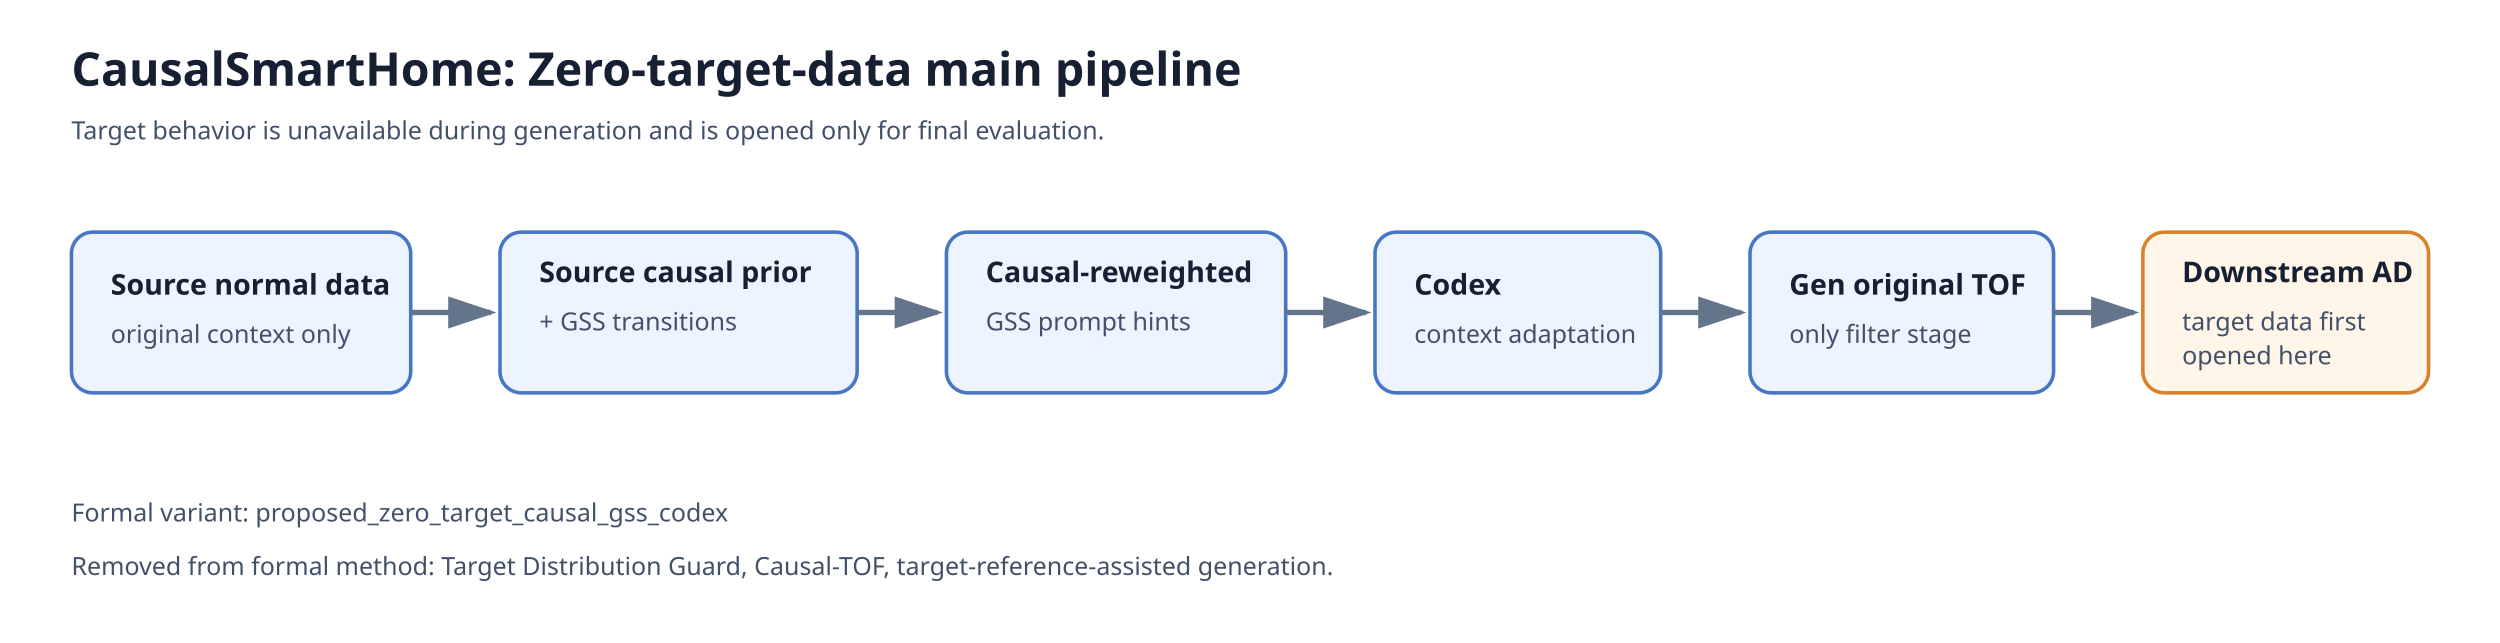
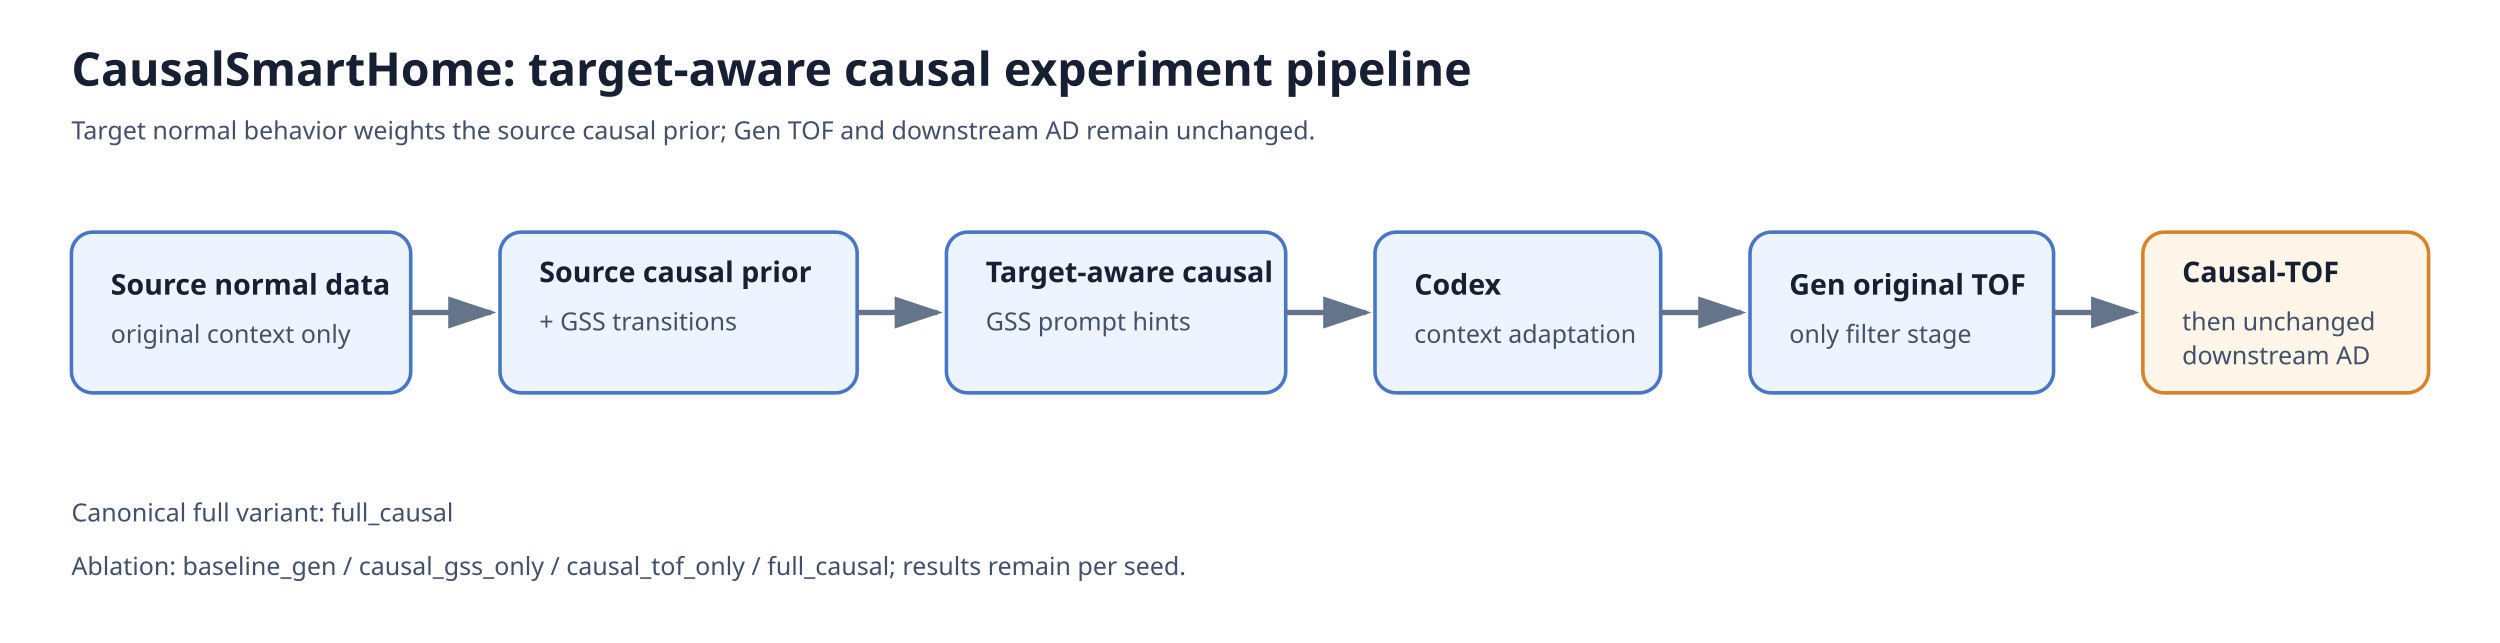
<svg xmlns="http://www.w3.org/2000/svg" width="1400" height="360" viewBox="0 0 1400 360">
  <style>
    .title{font:700 26px sans-serif;fill:#172033}.label{font:600 16px sans-serif;fill:#172033}
    .small{font:14px sans-serif;fill:#43506a}.box{fill:#eef4ff;stroke:#4776c5;stroke-width:2;rx:12}
    .eval{fill:#fff5e8;stroke:#d9822b;stroke-width:2;rx:12}.arrow{stroke:#64748b;stroke-width:3;marker-end:url(#a)}
  </style>
  <defs>
    <marker id="a" markerWidth="10" markerHeight="10" refX="8" refY="3" orient="auto">
      <path d="M0,0 L0,6 L9,3 z" fill="#64748b" />
    </marker>
  </defs>
-   <text x="40" y="48" class="title">CausalSmartHome: Zero-target-data main pipeline</text>
-   <text x="40" y="78" class="small">Target behavior is unavailable during generation and is opened only for final evaluation.</text>
+   <text x="40" y="48" class="title">CausalSmartHome: target-aware causal experiment pipeline</text>
+   <text x="40" y="78" class="small">Target normal behavior weights the source causal prior; Gen TOF and downstream AD remain unchanged.</text>
  <rect x="40" y="130" width="190" height="90" class="box" />
  <text x="62" y="165" class="label">Source normal data</text>
  <text x="62" y="192" class="small">original context only</text>
  <rect x="280" y="130" width="200" height="90" class="box" />
  <text x="302" y="158" class="label">Source causal prior</text>
  <text x="302" y="185" class="small">+ GSS transitions</text>
  <rect x="530" y="130" width="190" height="90" class="box" />
-   <text x="552" y="158" class="label">Causal-reweighted</text>
+   <text x="552" y="158" class="label">Target-aware causal</text>
  <text x="552" y="185" class="small">GSS prompt hints</text>
  <rect x="770" y="130" width="160" height="90" class="box" />
  <text x="792" y="165" class="label">Codex</text>
  <text x="792" y="192" class="small">context adaptation</text>
  <rect x="980" y="130" width="170" height="90" class="box" />
  <text x="1002" y="165" class="label">Gen original TOF</text>
  <text x="1002" y="192" class="small">only filter stage</text>
  <rect x="1200" y="130" width="160" height="90" class="eval" />
-   <text x="1222" y="158" class="label">Downstream AD</text>
-   <text x="1222" y="185" class="small">target data first</text>
-   <text x="1222" y="204" class="small">opened here</text>
+   <text x="1222" y="158" class="label">Causal-TOF</text>
+   <text x="1222" y="185" class="small">then unchanged</text>
+   <text x="1222" y="204" class="small">downstream AD</text>
  <line x1="230" y1="175" x2="275" y2="175" class="arrow" />
  <line x1="480" y1="175" x2="525" y2="175" class="arrow" />
  <line x1="720" y1="175" x2="765" y2="175" class="arrow" />
  <line x1="930" y1="175" x2="975" y2="175" class="arrow" />
  <line x1="1150" y1="175" x2="1195" y2="175" class="arrow" />
-   <text x="40" y="292" class="small">Formal variant: proposed_zero_target_causal_gss_codex</text>
-   <text x="40" y="322" class="small">Removed from formal method: Target Distribution Guard, Causal-TOF, target-reference-assisted generation.</text>
+   <text x="40" y="292" class="small">Canonical full variant: full_causal</text>
+   <text x="40" y="322" class="small">Ablation: baseline_gen / causal_gss_only / causal_tof_only / full_causal; results remain per seed.</text>
</svg>
